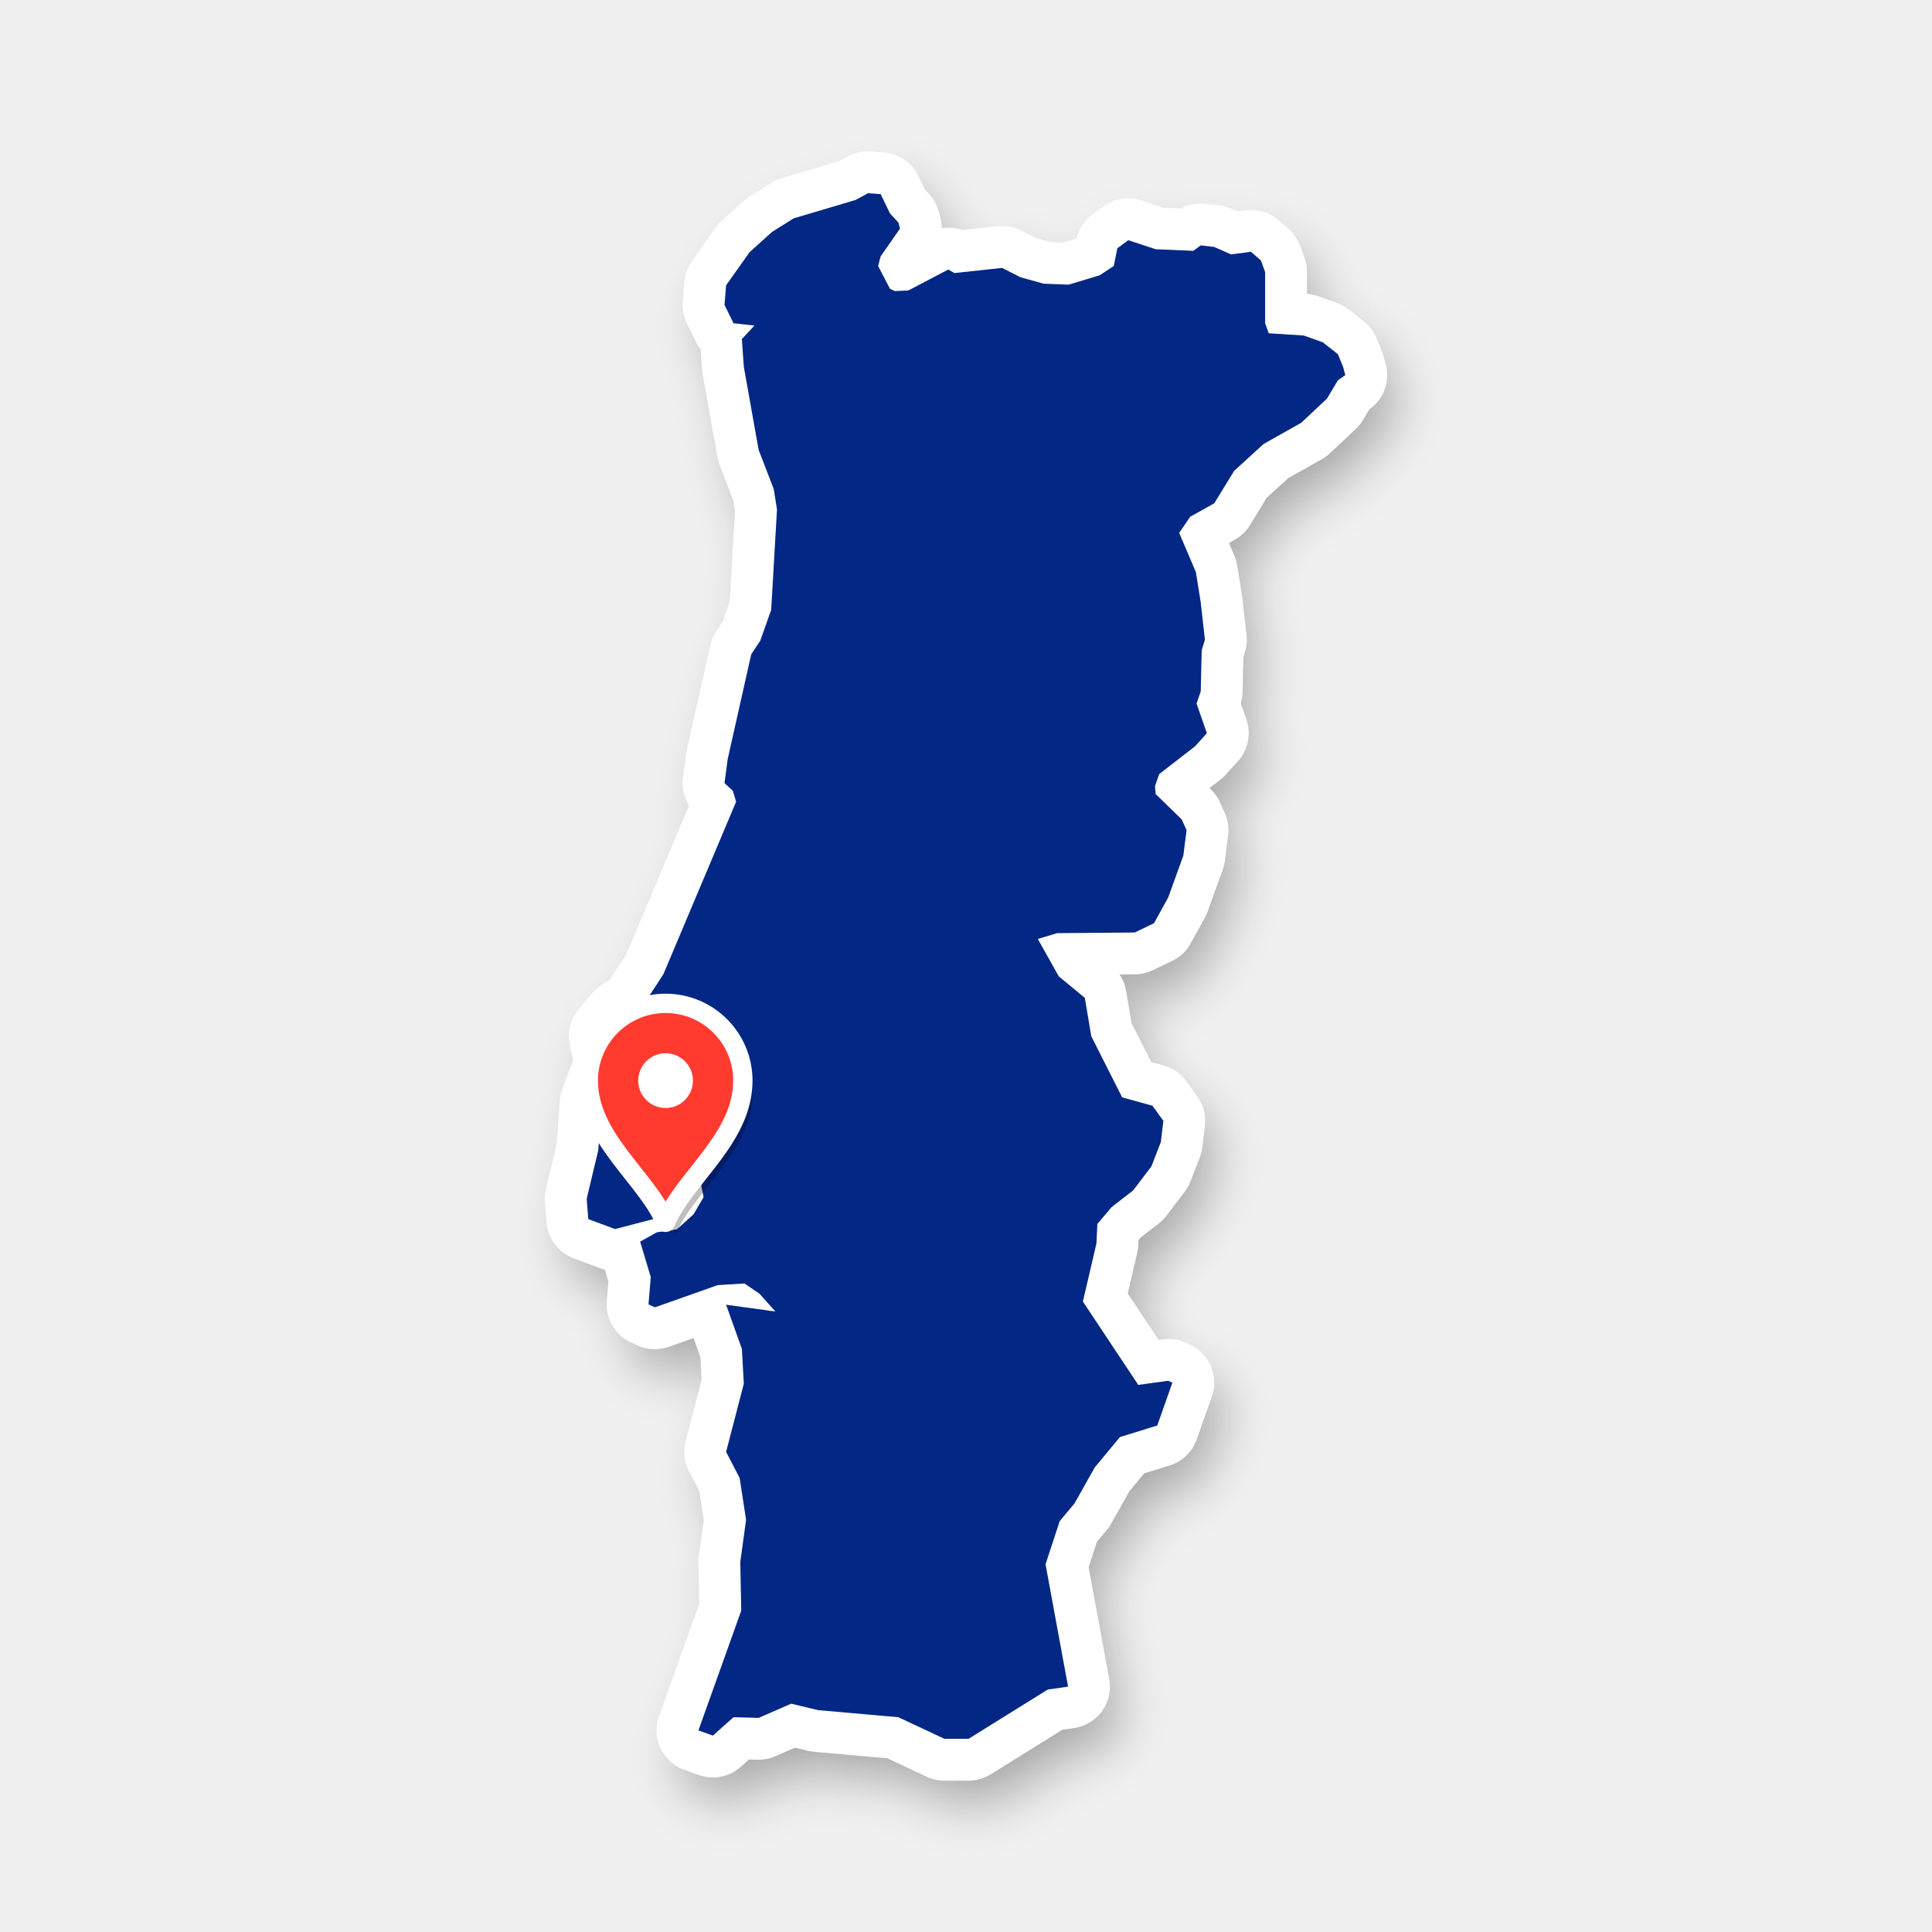
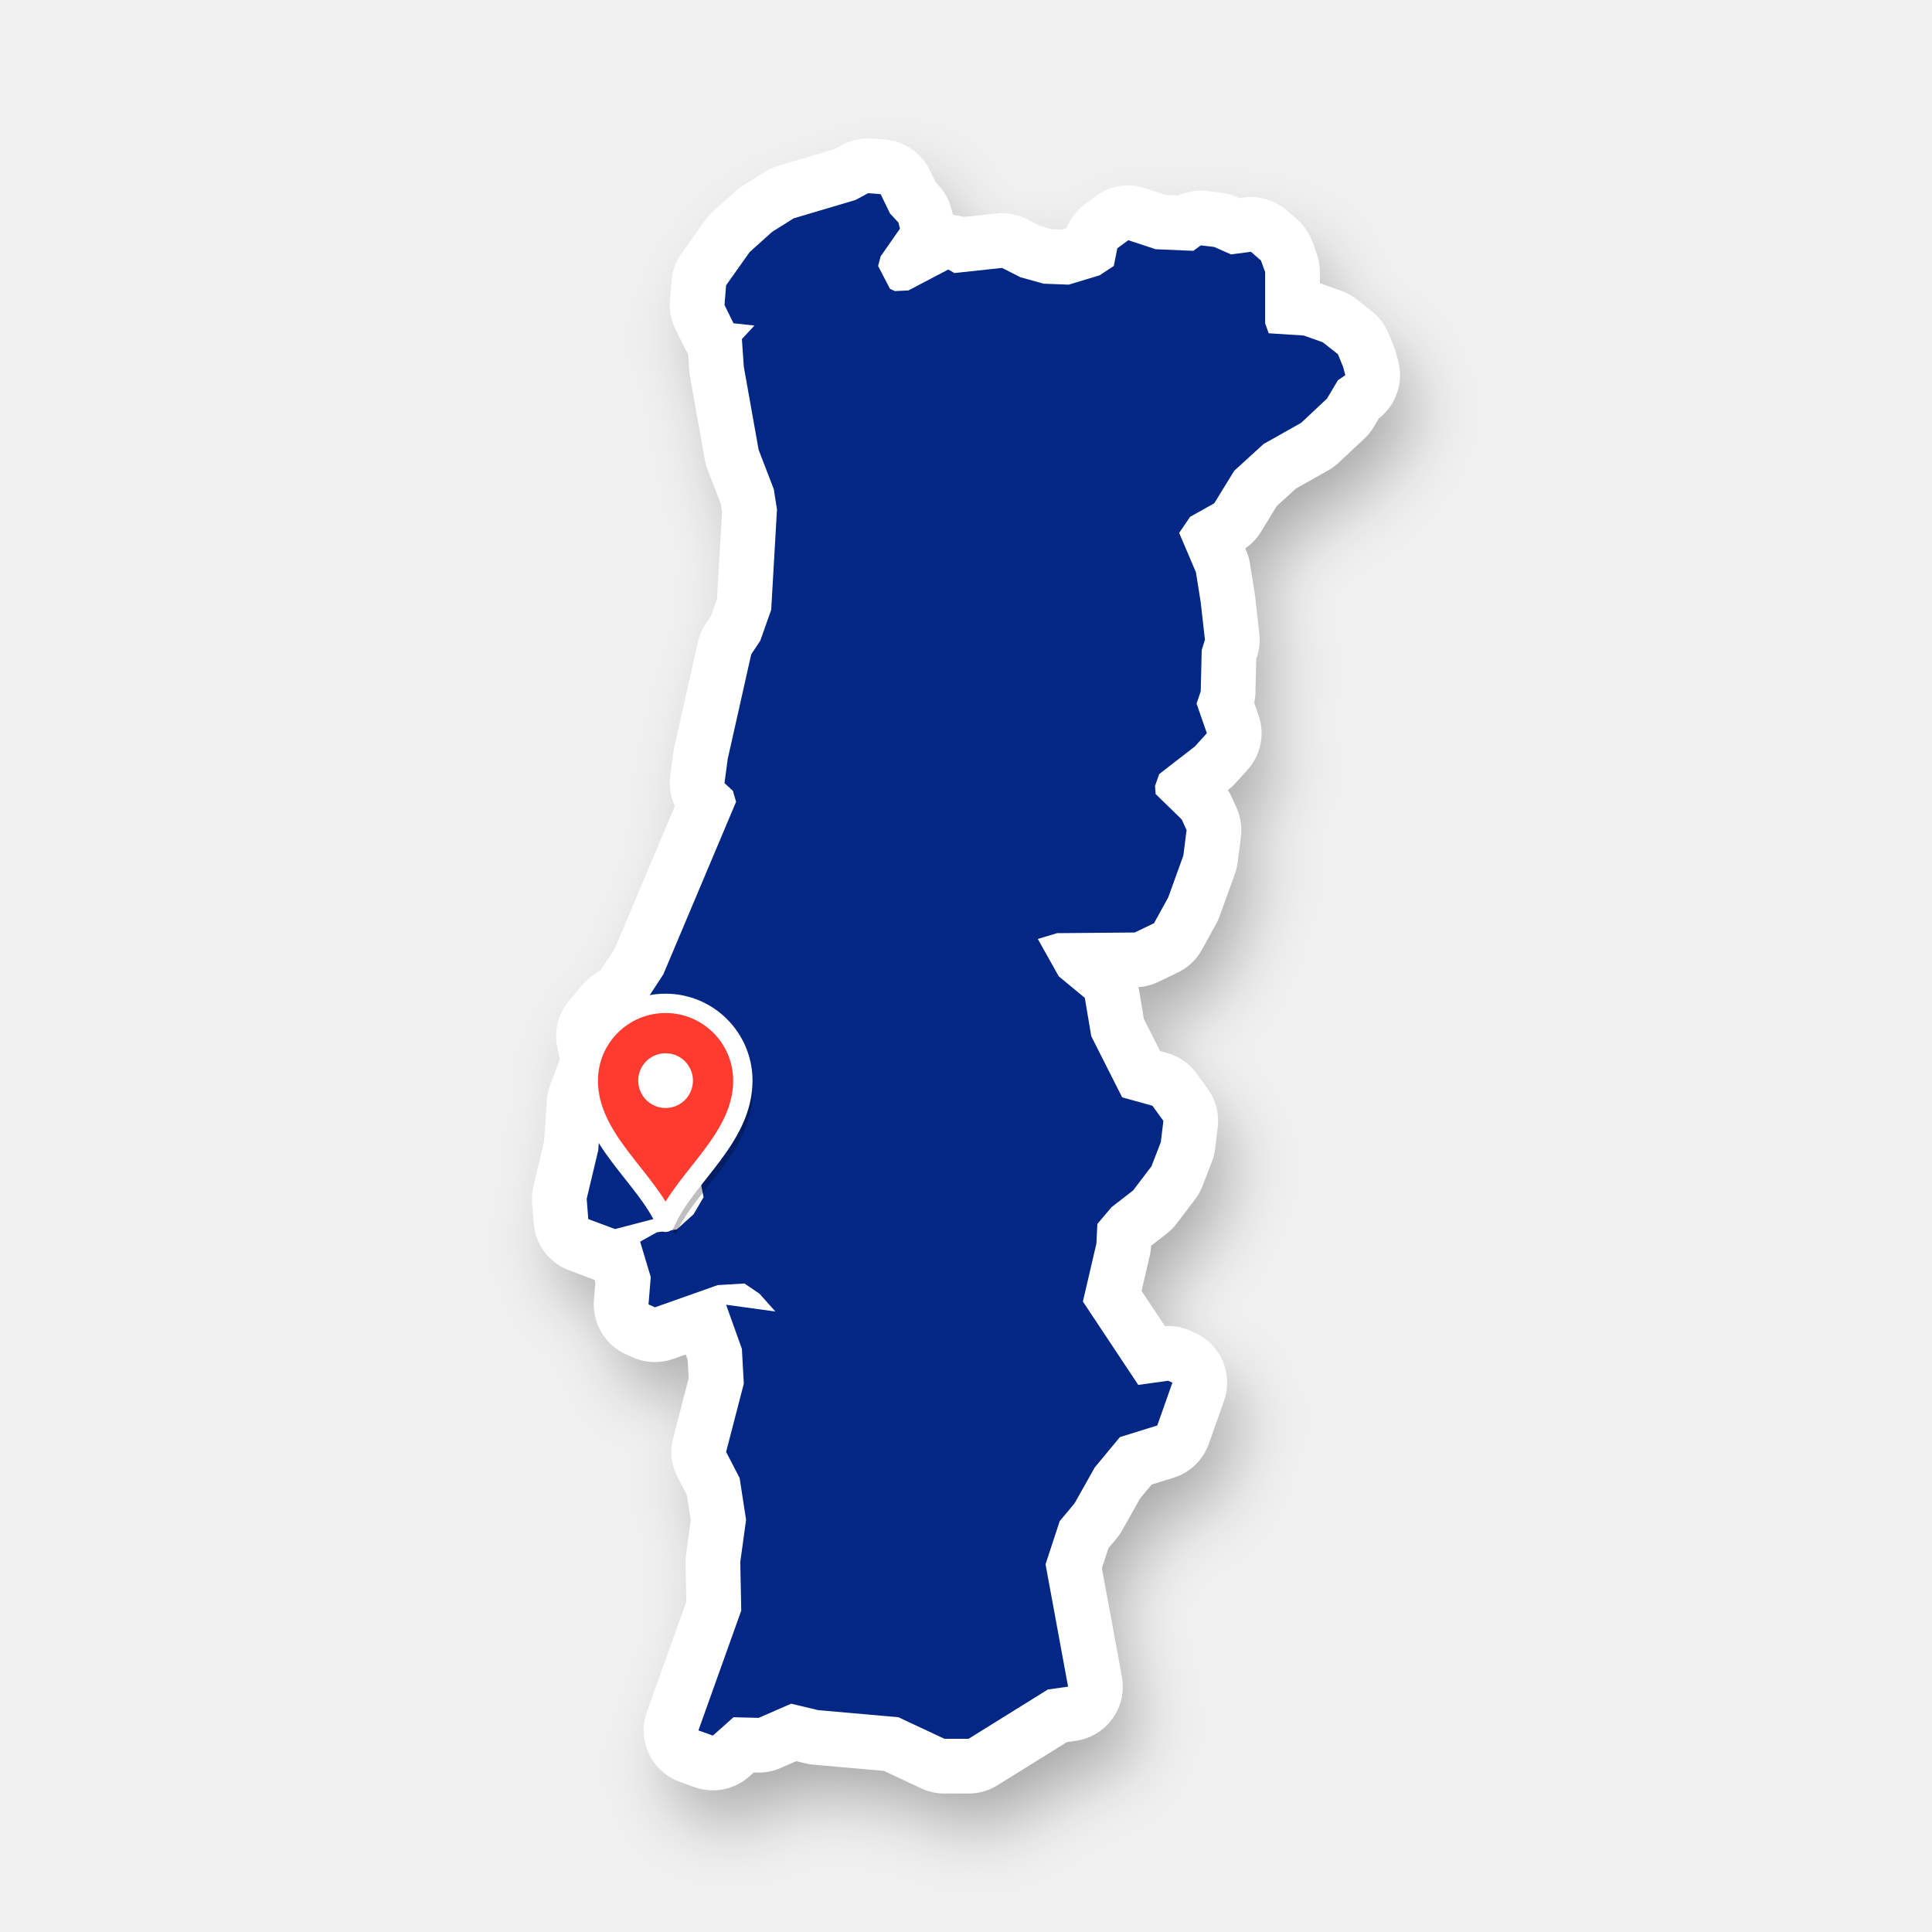
<svg xmlns="http://www.w3.org/2000/svg" width="600" height="600" viewBox="0 0 600 600">
  <defs>
    <filter id="s" x="-20%" y="-20%" width="140%" height="140%">
-       <feGaussianBlur stdDeviation="7" />
+       <feGaussianBlur stdDeviation="9" />
    </filter>
  </defs>
-   <path d="M232.8 78.3L239.8 72.0L246.5 67.8L265.7 62.1L269.6 60.0L273.5 60.3L276.4 66.3L279.0 69.1L279.5 71.0L273.5 79.6L272.7 82.6L276.4 89.7L277.9 90.4L282.1 90.2L294.5 83.7L296.4 84.8L311.2 83.2L316.9 86.1L324.1 88.1L331.9 88.4L341.5 85.5L345.9 82.6L347.0 77.1L350.4 74.6L358.9 77.4L370.6 77.9L372.9 76.2L377.1 76.7L382.3 79.0L388.5 78.2L391.6 80.9L392.9 84.5L392.9 100.4L394.0 103.5L404.9 104.2L410.8 106.3L415.5 110.0L417.1 113.9L417.8 116.5L415.5 118.1L412.1 123.8L404.1 131.3L392.4 137.9L383.3 146.2L377.1 156.3L369.6 160.5L366.2 165.5L371.4 177.7L372.9 187.1L374.2 198.7L373.2 201.9L372.9 214.7L371.6 218.5L374.8 227.7L371.1 231.8L360.0 240.4L358.7 244.1L358.9 246.6L367.0 254.5L368.5 257.8L367.5 265.7L362.8 278.7L358.4 286.7L352.4 289.6L328.3 289.8L322.3 291.6L328.8 303.2L336.9 309.9L338.9 321.8L348.5 340.8L357.9 343.4L361.3 348.1L360.5 354.7L357.6 362.2L351.9 369.7L345.2 374.9L340.8 380.1L340.5 386.2L336.3 404.2L353.5 430.1L362.8 428.8L364.1 429.4L359.4 442.7L347.8 446.3L340.0 455.7L333.7 466.9L329.1 472.4L324.7 485.8L331.7 523.8L325.4 524.7L300.8 540.0L293.3 540.0L279.0 533.3L254.1 531.1L245.7 529.1L235.6 533.5L227.8 533.3L221.4 539.0L216.9 537.4L230.2 500.2L229.9 485.1L231.7 472.0L229.7 459.0L225.5 450.9L231.0 429.7L230.4 418.9L225.5 405.2L240.8 407.3L235.9 401.8L231.2 398.6L222.9 399.1L203.4 406.0L201.4 405.1L202.1 396.6L198.8 385.6L204.0 382.7L210.2 381.8L215.4 377.1L218.5 371.8L216.7 362.5L221.4 353.6L231.7 346.1L226.3 347.3L220.1 352.0L210.2 368.8L207.1 377.5L191.0 381.7L182.7 378.6L182.2 372.3L185.8 357.2L186.8 342.9L191.5 330.2L189.7 321.8L193.8 316.9L198.8 313.6L206.0 302.6L228.6 249.0L227.6 245.6L225.0 243.2L226.0 235.7L233.3 203.2L236.1 199.0L239.5 189.4L241.3 158.2L240.3 151.9L235.6 139.7L231.0 113.9L230.4 105.3L234.3 101.1L227.8 100.4L225.0 94.7L225.5 88.6L232.8 78.3Z" transform="translate(5 9)" fill="#000" fill-opacity=".22" stroke="#000" stroke-opacity=".22" stroke-width="26" stroke-linejoin="round" filter="url(#s)" />
-   <path d="M232.8 78.3L239.8 72.0L246.5 67.8L265.7 62.1L269.6 60.0L273.5 60.3L276.4 66.3L279.0 69.1L279.5 71.0L273.5 79.6L272.7 82.6L276.4 89.7L277.9 90.4L282.1 90.2L294.5 83.7L296.4 84.8L311.2 83.2L316.9 86.1L324.1 88.1L331.9 88.4L341.5 85.5L345.9 82.6L347.0 77.1L350.4 74.6L358.9 77.4L370.6 77.9L372.9 76.2L377.1 76.7L382.3 79.0L388.5 78.2L391.6 80.9L392.9 84.5L392.9 100.4L394.0 103.5L404.9 104.2L410.8 106.3L415.5 110.0L417.1 113.9L417.8 116.5L415.5 118.1L412.1 123.8L404.1 131.3L392.4 137.9L383.3 146.2L377.1 156.3L369.6 160.5L366.2 165.5L371.4 177.7L372.9 187.1L374.2 198.7L373.2 201.9L372.9 214.7L371.6 218.5L374.8 227.7L371.1 231.8L360.0 240.4L358.7 244.1L358.9 246.6L367.0 254.5L368.5 257.8L367.5 265.7L362.8 278.7L358.4 286.7L352.4 289.6L328.3 289.8L322.3 291.6L328.8 303.2L336.9 309.9L338.9 321.8L348.5 340.8L357.9 343.4L361.3 348.1L360.5 354.7L357.6 362.2L351.9 369.7L345.2 374.9L340.8 380.1L340.5 386.2L336.3 404.2L353.5 430.1L362.8 428.8L364.1 429.4L359.4 442.7L347.8 446.3L340.0 455.7L333.7 466.9L329.1 472.4L324.7 485.8L331.7 523.8L325.4 524.7L300.8 540.0L293.3 540.0L279.0 533.3L254.1 531.1L245.7 529.1L235.6 533.5L227.8 533.3L221.4 539.0L216.9 537.4L230.2 500.2L229.9 485.1L231.7 472.0L229.7 459.0L225.5 450.9L231.0 429.7L230.4 418.9L225.5 405.2L240.8 407.3L235.9 401.8L231.2 398.6L222.9 399.1L203.4 406.0L201.4 405.1L202.1 396.6L198.8 385.6L204.0 382.7L210.2 381.8L215.4 377.1L218.5 371.8L216.7 362.5L221.4 353.6L231.7 346.1L226.3 347.3L220.1 352.0L210.2 368.8L207.1 377.5L191.0 381.7L182.7 378.6L182.2 372.3L185.8 357.2L186.8 342.9L191.5 330.2L189.7 321.8L193.8 316.9L198.8 313.6L206.0 302.6L228.6 249.0L227.6 245.6L225.0 243.2L226.0 235.7L233.3 203.2L236.1 199.0L239.5 189.4L241.3 158.2L240.3 151.9L235.6 139.7L231.0 113.9L230.4 105.3L234.3 101.1L227.8 100.4L225.0 94.7L225.5 88.6L232.8 78.3Z" fill="#fff" stroke="#fff" stroke-width="26" stroke-linejoin="round" />
+   <path d="M232.8 78.3L239.8 72.0L246.5 67.8L265.7 62.1L269.6 60.0L273.5 60.3L276.4 66.3L279.0 69.1L279.5 71.0L273.5 79.6L272.7 82.6L276.4 89.7L277.9 90.4L282.1 90.2L294.5 83.7L296.4 84.8L311.2 83.2L316.9 86.1L324.1 88.1L331.9 88.4L341.5 85.5L345.9 82.6L347.0 77.1L350.4 74.6L358.9 77.4L370.6 77.9L372.9 76.2L377.1 76.7L382.3 79.0L388.5 78.2L391.6 80.9L392.9 84.5L392.9 100.4L394.0 103.5L404.9 104.2L410.8 106.3L415.5 110.0L417.1 113.9L417.8 116.5L415.5 118.1L412.1 123.8L404.1 131.3L392.4 137.9L383.3 146.2L377.1 156.3L369.6 160.5L366.2 165.5L371.4 177.7L372.9 187.1L374.2 198.7L373.2 201.9L372.9 214.7L371.6 218.5L374.8 227.7L371.1 231.8L360.0 240.4L358.7 244.1L358.9 246.6L367.0 254.5L368.5 257.8L367.5 265.7L362.8 278.7L358.4 286.7L352.4 289.6L328.3 289.8L322.3 291.6L328.8 303.2L336.9 309.9L338.9 321.8L348.5 340.8L357.9 343.4L361.3 348.1L360.5 354.7L357.6 362.2L351.9 369.7L345.2 374.9L340.8 380.1L340.5 386.2L336.3 404.2L353.5 430.1L362.8 428.8L364.1 429.4L359.4 442.7L347.8 446.3L340.0 455.7L333.7 466.9L329.1 472.4L324.7 485.8L331.7 523.8L325.4 524.7L300.8 540.0L293.3 540.0L279.0 533.3L254.1 531.1L245.7 529.1L235.6 533.5L227.8 533.3L221.4 539.0L216.9 537.4L230.2 500.2L229.9 485.1L231.7 472.0L229.7 459.0L225.5 450.9L231.0 429.7L230.4 418.9L225.5 405.2L240.8 407.3L235.9 401.8L231.2 398.6L222.9 399.1L203.4 406.0L201.4 405.1L202.1 396.6L198.8 385.6L204.0 382.7L210.2 381.8L215.4 377.1L218.5 371.8L216.7 362.5L221.4 353.6L231.7 346.1L226.3 347.3L220.1 352.0L210.2 368.8L207.1 377.5L191.0 381.7L182.7 378.6L182.2 372.3L185.8 357.2L186.8 342.9L191.5 330.2L189.7 321.8L193.8 316.9L198.8 313.6L206.0 302.6L228.6 249.0L227.6 245.6L225.0 243.2L226.0 235.7L233.3 203.2L236.1 199.0L239.5 189.4L241.3 158.2L240.3 151.9L235.6 139.7L231.0 113.9L230.4 105.3L234.3 101.1L227.8 100.4L225.0 94.7L225.5 88.6L232.8 78.3Z" transform="translate(6 12)" fill="#000" fill-opacity=".22" stroke="#000" stroke-opacity=".22" stroke-width="34" stroke-linejoin="round" filter="url(#s)" />
+   <path d="M232.8 78.3L239.8 72.0L246.5 67.8L265.7 62.1L269.6 60.0L273.5 60.3L276.4 66.3L279.0 69.1L279.5 71.0L273.5 79.6L272.7 82.6L276.4 89.7L277.9 90.4L282.1 90.2L294.5 83.7L296.4 84.8L311.2 83.2L316.9 86.1L324.1 88.1L331.9 88.4L341.5 85.5L345.9 82.6L347.0 77.1L350.4 74.6L358.9 77.4L370.6 77.9L372.9 76.2L377.1 76.7L382.3 79.0L388.5 78.2L391.6 80.9L392.9 84.5L392.9 100.4L394.0 103.5L404.9 104.2L410.8 106.3L415.5 110.0L417.1 113.9L417.8 116.5L415.5 118.1L412.1 123.8L404.1 131.3L392.4 137.9L383.3 146.2L377.1 156.3L369.6 160.5L366.2 165.5L371.4 177.7L372.9 187.1L374.2 198.7L373.2 201.9L372.9 214.7L371.6 218.5L374.8 227.7L371.1 231.8L360.0 240.4L358.7 244.1L358.9 246.6L367.0 254.5L368.5 257.8L367.5 265.7L362.8 278.7L358.4 286.7L352.4 289.6L328.3 289.8L322.3 291.6L328.8 303.2L336.9 309.9L338.9 321.8L348.5 340.8L357.9 343.4L361.3 348.1L360.5 354.7L357.6 362.2L351.9 369.7L345.2 374.9L340.8 380.1L340.5 386.2L336.3 404.2L353.5 430.1L362.8 428.8L364.1 429.4L359.4 442.7L347.8 446.3L340.0 455.7L333.7 466.9L329.1 472.4L324.7 485.8L331.7 523.8L325.4 524.7L300.8 540.0L293.3 540.0L279.0 533.3L254.1 531.1L245.7 529.1L235.6 533.5L227.8 533.3L221.4 539.0L216.9 537.4L230.2 500.2L229.9 485.1L231.7 472.0L229.7 459.0L225.5 450.9L231.0 429.7L230.4 418.9L225.5 405.2L240.8 407.3L235.9 401.8L231.2 398.6L222.9 399.1L203.4 406.0L201.4 405.1L202.1 396.6L198.8 385.6L204.0 382.7L210.2 381.8L215.4 377.1L218.5 371.8L216.7 362.5L221.4 353.6L231.7 346.1L226.3 347.3L220.1 352.0L210.2 368.8L207.1 377.5L191.0 381.7L182.7 378.6L182.2 372.3L185.8 357.2L186.8 342.9L191.5 330.2L189.7 321.8L193.8 316.9L198.8 313.6L206.0 302.6L228.6 249.0L227.6 245.6L225.0 243.2L226.0 235.7L233.3 203.2L236.1 199.0L239.5 189.4L241.3 158.2L240.3 151.9L235.6 139.7L231.0 113.9L230.4 105.3L234.3 101.1L227.8 100.4L225.0 94.7L225.5 88.6L232.8 78.3Z" fill="#fff" stroke="#fff" stroke-width="34" stroke-linejoin="round" />
  <path d="M232.8 78.3L239.8 72.0L246.5 67.8L265.7 62.1L269.6 60.0L273.5 60.3L276.4 66.3L279.0 69.1L279.5 71.0L273.5 79.6L272.7 82.6L276.4 89.7L277.9 90.4L282.1 90.2L294.5 83.7L296.4 84.8L311.2 83.2L316.9 86.1L324.1 88.1L331.9 88.4L341.5 85.5L345.9 82.6L347.0 77.1L350.4 74.6L358.9 77.4L370.6 77.9L372.9 76.2L377.1 76.7L382.3 79.0L388.5 78.2L391.6 80.9L392.9 84.5L392.9 100.4L394.0 103.5L404.9 104.2L410.8 106.3L415.5 110.0L417.1 113.9L417.8 116.5L415.5 118.1L412.1 123.8L404.1 131.3L392.4 137.9L383.3 146.2L377.1 156.3L369.6 160.5L366.2 165.5L371.4 177.7L372.9 187.1L374.2 198.7L373.2 201.9L372.9 214.7L371.6 218.5L374.8 227.7L371.1 231.8L360.0 240.4L358.7 244.1L358.9 246.6L367.0 254.5L368.5 257.8L367.5 265.7L362.8 278.7L358.4 286.7L352.4 289.6L328.3 289.8L322.3 291.6L328.8 303.2L336.9 309.9L338.9 321.8L348.5 340.8L357.9 343.4L361.3 348.1L360.5 354.7L357.6 362.2L351.9 369.7L345.2 374.9L340.8 380.1L340.5 386.2L336.3 404.2L353.5 430.1L362.8 428.8L364.1 429.4L359.4 442.7L347.8 446.3L340.0 455.7L333.7 466.9L329.1 472.4L324.7 485.8L331.7 523.8L325.4 524.7L300.8 540.0L293.3 540.0L279.0 533.3L254.1 531.1L245.7 529.1L235.6 533.5L227.8 533.3L221.4 539.0L216.9 537.4L230.2 500.2L229.9 485.1L231.7 472.0L229.7 459.0L225.5 450.9L231.0 429.7L230.4 418.9L225.5 405.2L240.8 407.3L235.9 401.8L231.2 398.6L222.9 399.1L203.4 406.0L201.4 405.1L202.1 396.6L198.8 385.6L204.0 382.7L210.2 381.8L215.4 377.1L218.5 371.8L216.7 362.5L221.4 353.6L231.7 346.1L226.3 347.3L220.1 352.0L210.2 368.8L207.1 377.5L191.0 381.7L182.7 378.6L182.2 372.3L185.8 357.2L186.8 342.9L191.5 330.2L189.7 321.8L193.8 316.9L198.8 313.6L206.0 302.6L228.6 249.0L227.6 245.6L225.0 243.2L226.0 235.7L233.3 203.2L236.1 199.0L239.5 189.4L241.3 158.2L240.3 151.9L235.6 139.7L231.0 113.9L230.4 105.3L234.3 101.1L227.8 100.4L225.0 94.7L225.5 88.6L232.8 78.3Z" fill="#022784" />
  <g transform="translate(206.7 379.6)">
    <path d="M0 0C-6-14-24-26-24-44A24 24 0 0 1 24-44C24-26 6-14 0 0Z" fill="#000" fill-opacity=".25" transform="translate(3 4)" />
    <path d="M0 0C-6-14-24-26-24-44A24 24 0 0 1 24-44C24-26 6-14 0 0Z" fill="#ff3b30" stroke="#fff" stroke-width="6" stroke-linejoin="round" />
    <circle cy="-44" r="8.5" fill="#fff" />
  </g>
</svg>
